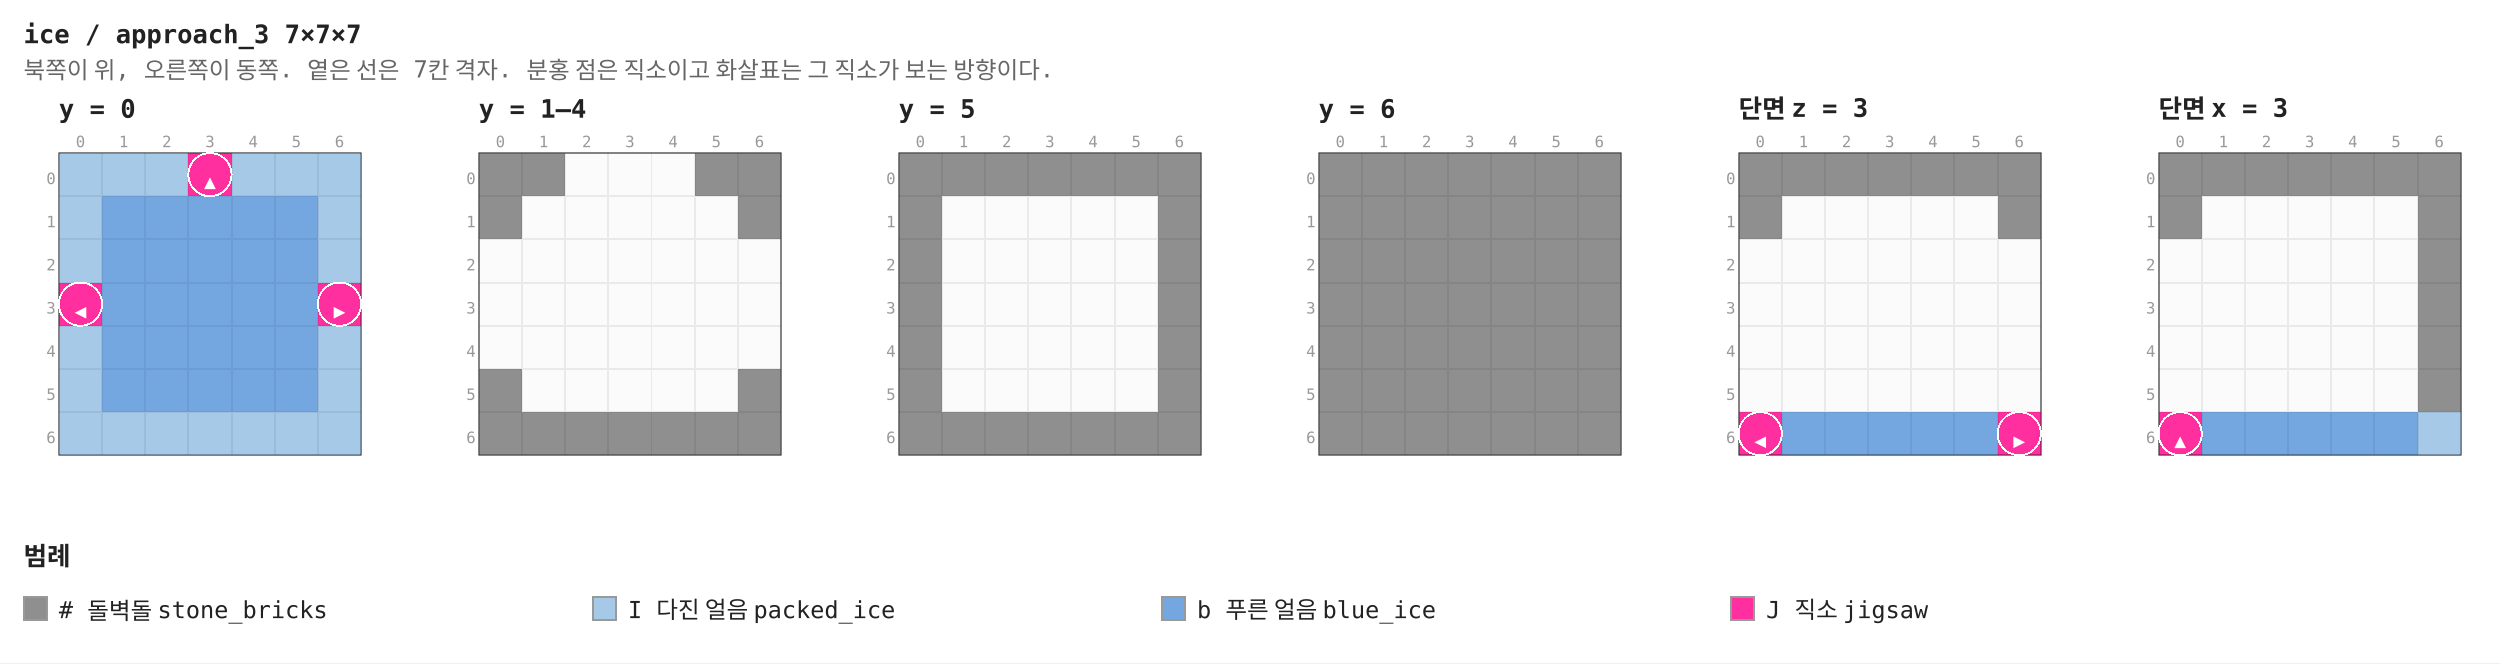
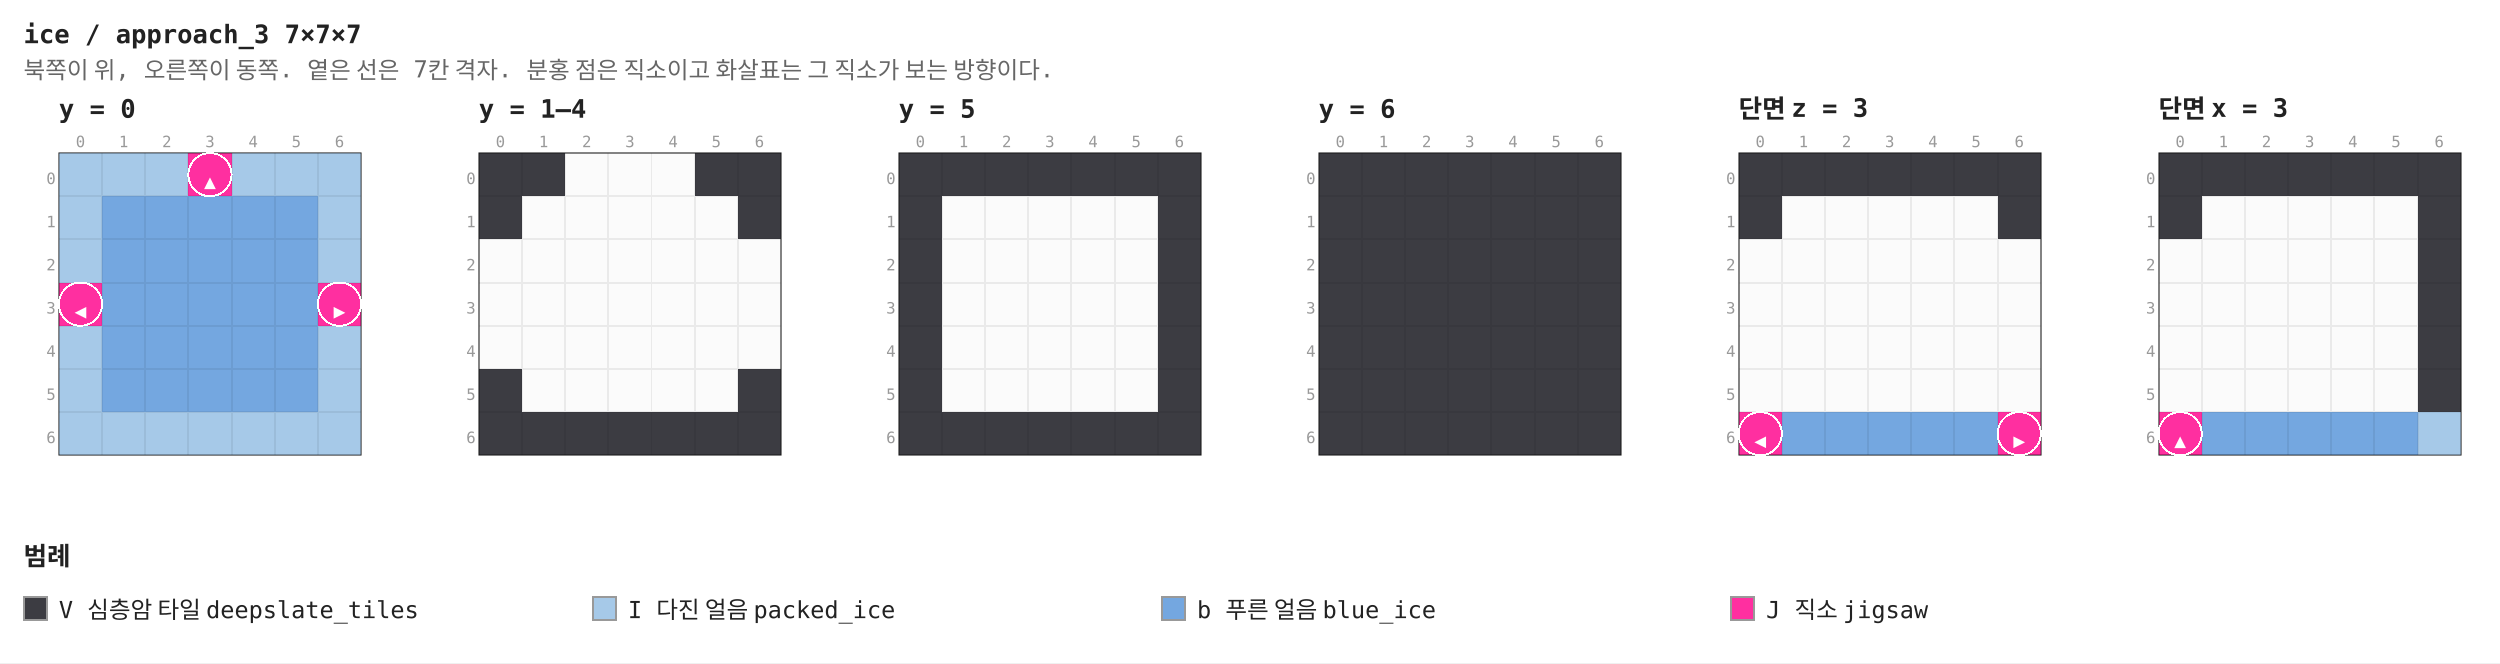
<svg xmlns="http://www.w3.org/2000/svg" width="1274" height="338" viewBox="0 0 1274 338" shape-rendering="crispEdges" font-family="Consolas,'Malgun Gothic','Noto Sans KR',monospace">
  <style>text{fill:#222;shape-rendering:auto}.cap{font-size:13px;font-weight:bold}.leg{font-size:12px}.sub{font-size:12px;fill:#666}.tick{font-size:8px;fill:#999;text-anchor:middle}.arrow{font-size:10px;fill:#fff;text-anchor:middle}.fine{stroke:#000;stroke-opacity:.07;stroke-width:1;fill:none}.grid{stroke:#000;stroke-opacity:.30;stroke-width:1}</style>
  <rect width="100%" height="100%" fill="#fff" />
  <text x="12" y="22" class="cap" font-size="16">ice / approach_3   7×7×7</text>
  <text x="12" y="40" class="sub">북쪽이 위, 오른쪽이 동쪽. 옅은 선은 7칸 격자. 분홍 점은 직소이고 화살표는 그 직소가 보는 방향이다.</text>
  <text x="30" y="60" class="cap">y = 0</text>
  <rect x="30" y="78" width="154" height="154" fill="#fbfbfb" stroke="#bbb" />
  <path transform="translate(30,78) scale(22)" fill="#a6c9e8" d="M0 0h3v1h-3zM4 0h3v1h-3zM0 1h1v1h-1zM6 1h1v1h-1zM0 2h1v1h-1zM6 2h1v1h-1zM0 4h1v1h-1zM6 4h1v1h-1zM0 5h1v1h-1zM6 5h1v1h-1zM0 6h7v1h-7z" />
  <path transform="translate(30,78) scale(22)" fill="#ff2fa0" d="M3 0h1v1h-1zM0 3h1v1h-1zM6 3h1v1h-1z" />
  <path transform="translate(30,78) scale(22)" fill="#74a7e0" d="M1 1h5v1h-5zM1 2h5v1h-5zM1 3h5v1h-5zM1 4h5v1h-5zM1 5h5v1h-5z" />
  <path class="fine" d="M52 78v154M74 78v154M96 78v154M118 78v154M140 78v154M162 78v154M30 100h154M30 122h154M30 144h154M30 166h154M30 188h154M30 210h154" />
  <line x1="30" y1="78" x2="30" y2="232" class="grid" />
  <line x1="184" y1="78" x2="184" y2="232" class="grid" />
  <line x1="30" y1="78" x2="184" y2="78" class="grid" />
  <line x1="30" y1="232" x2="184" y2="232" class="grid" />
  <text x="41.0" y="75" class="tick">0</text>
  <text x="63.0" y="75" class="tick">1</text>
  <text x="85.0" y="75" class="tick">2</text>
  <text x="107.0" y="75" class="tick">3</text>
  <text x="129.0" y="75" class="tick">4</text>
  <text x="151.0" y="75" class="tick">5</text>
  <text x="173.0" y="75" class="tick">6</text>
  <text x="26" y="93.8" class="tick" text-anchor="end">0</text>
  <text x="26" y="115.8" class="tick" text-anchor="end">1</text>
  <text x="26" y="137.8" class="tick" text-anchor="end">2</text>
  <text x="26" y="159.8" class="tick" text-anchor="end">3</text>
  <text x="26" y="181.8" class="tick" text-anchor="end">4</text>
  <text x="26" y="203.8" class="tick" text-anchor="end">5</text>
  <text x="26" y="225.8" class="tick" text-anchor="end">6</text>
  <circle cx="41.0" cy="155.0" r="11.0" fill="#ff2fa0" stroke="#fff" />
  <text x="41.0" y="162.0" class="arrow" font-size="19.8">◀</text>
  <circle cx="107.0" cy="89.0" r="11.0" fill="#ff2fa0" stroke="#fff" />
  <text x="107.0" y="96.0" class="arrow" font-size="19.8">▲</text>
  <circle cx="173.0" cy="155.0" r="11.0" fill="#ff2fa0" stroke="#fff" />
  <text x="173.0" y="162.0" class="arrow" font-size="19.8">▶</text>
  <text x="244" y="60" class="cap">y = 1–4</text>
  <rect x="244" y="78" width="154" height="154" fill="#fbfbfb" stroke="#bbb" />
-   <path transform="translate(244,78) scale(22)" fill="#8f8f8f" d="M0 0h2v1h-2zM5 0h2v1h-2zM0 1h1v1h-1zM6 1h1v1h-1zM0 5h1v1h-1zM6 5h1v1h-1zM0 6h7v1h-7z" />
+   <path transform="translate(244,78) scale(22)" fill="#3c3c42" d="M0 0h2v1h-2zM5 0h2v1h-2zM0 1h1v1h-1zM6 1h1v1h-1zM0 5h1v1h-1zM6 5h1v1h-1zM0 6h7v1h-7z" />
  <path class="fine" d="M266 78v154M288 78v154M310 78v154M332 78v154M354 78v154M376 78v154M244 100h154M244 122h154M244 144h154M244 166h154M244 188h154M244 210h154" />
  <line x1="244" y1="78" x2="244" y2="232" class="grid" />
  <line x1="398" y1="78" x2="398" y2="232" class="grid" />
  <line x1="244" y1="78" x2="398" y2="78" class="grid" />
  <line x1="244" y1="232" x2="398" y2="232" class="grid" />
  <text x="255.0" y="75" class="tick">0</text>
  <text x="277.0" y="75" class="tick">1</text>
  <text x="299.0" y="75" class="tick">2</text>
  <text x="321.0" y="75" class="tick">3</text>
  <text x="343.0" y="75" class="tick">4</text>
  <text x="365.0" y="75" class="tick">5</text>
  <text x="387.0" y="75" class="tick">6</text>
  <text x="240" y="93.8" class="tick" text-anchor="end">0</text>
  <text x="240" y="115.8" class="tick" text-anchor="end">1</text>
  <text x="240" y="137.8" class="tick" text-anchor="end">2</text>
  <text x="240" y="159.8" class="tick" text-anchor="end">3</text>
  <text x="240" y="181.8" class="tick" text-anchor="end">4</text>
  <text x="240" y="203.8" class="tick" text-anchor="end">5</text>
  <text x="240" y="225.8" class="tick" text-anchor="end">6</text>
  <text x="458" y="60" class="cap">y = 5</text>
  <rect x="458" y="78" width="154" height="154" fill="#fbfbfb" stroke="#bbb" />
-   <path transform="translate(458,78) scale(22)" fill="#8f8f8f" d="M0 0h7v1h-7zM0 1h1v1h-1zM6 1h1v1h-1zM0 2h1v1h-1zM6 2h1v1h-1zM0 3h1v1h-1zM6 3h1v1h-1zM0 4h1v1h-1zM6 4h1v1h-1zM0 5h1v1h-1zM6 5h1v1h-1zM0 6h7v1h-7z" />
+   <path transform="translate(458,78) scale(22)" fill="#3c3c42" d="M0 0h7v1h-7zM0 1h1v1h-1zM6 1h1v1h-1zM0 2h1v1h-1zM6 2h1v1h-1zM0 3h1v1h-1zM6 3h1v1h-1zM0 4h1v1h-1zM6 4h1v1h-1zM0 5h1v1h-1zM6 5h1v1h-1zM0 6h7v1h-7z" />
  <path class="fine" d="M480 78v154M502 78v154M524 78v154M546 78v154M568 78v154M590 78v154M458 100h154M458 122h154M458 144h154M458 166h154M458 188h154M458 210h154" />
  <line x1="458" y1="78" x2="458" y2="232" class="grid" />
  <line x1="612" y1="78" x2="612" y2="232" class="grid" />
  <line x1="458" y1="78" x2="612" y2="78" class="grid" />
  <line x1="458" y1="232" x2="612" y2="232" class="grid" />
  <text x="469.0" y="75" class="tick">0</text>
  <text x="491.0" y="75" class="tick">1</text>
  <text x="513.0" y="75" class="tick">2</text>
  <text x="535.0" y="75" class="tick">3</text>
  <text x="557.0" y="75" class="tick">4</text>
  <text x="579.0" y="75" class="tick">5</text>
  <text x="601.0" y="75" class="tick">6</text>
  <text x="454" y="93.8" class="tick" text-anchor="end">0</text>
  <text x="454" y="115.8" class="tick" text-anchor="end">1</text>
  <text x="454" y="137.8" class="tick" text-anchor="end">2</text>
  <text x="454" y="159.8" class="tick" text-anchor="end">3</text>
  <text x="454" y="181.8" class="tick" text-anchor="end">4</text>
  <text x="454" y="203.8" class="tick" text-anchor="end">5</text>
  <text x="454" y="225.8" class="tick" text-anchor="end">6</text>
  <text x="672" y="60" class="cap">y = 6</text>
  <rect x="672" y="78" width="154" height="154" fill="#fbfbfb" stroke="#bbb" />
-   <path transform="translate(672,78) scale(22)" fill="#8f8f8f" d="M0 0h7v1h-7zM0 1h7v1h-7zM0 2h7v1h-7zM0 3h7v1h-7zM0 4h7v1h-7zM0 5h7v1h-7zM0 6h7v1h-7z" />
+   <path transform="translate(672,78) scale(22)" fill="#3c3c42" d="M0 0h7v1h-7zM0 1h7v1h-7zM0 2h7v1h-7zM0 3h7v1h-7zM0 4h7v1h-7zM0 5h7v1h-7zM0 6h7v1h-7z" />
  <path class="fine" d="M694 78v154M716 78v154M738 78v154M760 78v154M782 78v154M804 78v154M672 100h154M672 122h154M672 144h154M672 166h154M672 188h154M672 210h154" />
  <line x1="672" y1="78" x2="672" y2="232" class="grid" />
  <line x1="826" y1="78" x2="826" y2="232" class="grid" />
  <line x1="672" y1="78" x2="826" y2="78" class="grid" />
  <line x1="672" y1="232" x2="826" y2="232" class="grid" />
  <text x="683.0" y="75" class="tick">0</text>
  <text x="705.0" y="75" class="tick">1</text>
  <text x="727.0" y="75" class="tick">2</text>
  <text x="749.0" y="75" class="tick">3</text>
  <text x="771.0" y="75" class="tick">4</text>
  <text x="793.0" y="75" class="tick">5</text>
  <text x="815.0" y="75" class="tick">6</text>
  <text x="668" y="93.8" class="tick" text-anchor="end">0</text>
  <text x="668" y="115.8" class="tick" text-anchor="end">1</text>
  <text x="668" y="137.8" class="tick" text-anchor="end">2</text>
  <text x="668" y="159.8" class="tick" text-anchor="end">3</text>
  <text x="668" y="181.8" class="tick" text-anchor="end">4</text>
  <text x="668" y="203.8" class="tick" text-anchor="end">5</text>
  <text x="668" y="225.8" class="tick" text-anchor="end">6</text>
  <text x="886" y="60" class="cap">단면 z = 3</text>
  <rect x="886" y="78" width="154" height="154" fill="#fbfbfb" stroke="#bbb" />
-   <path transform="translate(886,78) scale(22)" fill="#8f8f8f" d="M0 0h7v1h-7zM0 1h1v1h-1zM6 1h1v1h-1z" />
+   <path transform="translate(886,78) scale(22)" fill="#3c3c42" d="M0 0h7v1h-7zM0 1h1v1h-1zM6 1h1v1h-1z" />
  <path transform="translate(886,78) scale(22)" fill="#ff2fa0" d="M0 6h1v1h-1zM6 6h1v1h-1z" />
  <path transform="translate(886,78) scale(22)" fill="#74a7e0" d="M1 6h5v1h-5z" />
  <path class="fine" d="M908 78v154M930 78v154M952 78v154M974 78v154M996 78v154M1018 78v154M886 100h154M886 122h154M886 144h154M886 166h154M886 188h154M886 210h154" />
  <line x1="886" y1="78" x2="886" y2="232" class="grid" />
  <line x1="1040" y1="78" x2="1040" y2="232" class="grid" />
  <line x1="886" y1="78" x2="1040" y2="78" class="grid" />
  <line x1="886" y1="232" x2="1040" y2="232" class="grid" />
  <text x="897.0" y="75" class="tick">0</text>
  <text x="919.0" y="75" class="tick">1</text>
  <text x="941.0" y="75" class="tick">2</text>
  <text x="963.0" y="75" class="tick">3</text>
  <text x="985.0" y="75" class="tick">4</text>
  <text x="1007.0" y="75" class="tick">5</text>
  <text x="1029.0" y="75" class="tick">6</text>
  <text x="882" y="93.8" class="tick" text-anchor="end">0</text>
  <text x="882" y="115.8" class="tick" text-anchor="end">1</text>
  <text x="882" y="137.8" class="tick" text-anchor="end">2</text>
  <text x="882" y="159.8" class="tick" text-anchor="end">3</text>
  <text x="882" y="181.8" class="tick" text-anchor="end">4</text>
  <text x="882" y="203.8" class="tick" text-anchor="end">5</text>
  <text x="882" y="225.8" class="tick" text-anchor="end">6</text>
  <circle cx="897.0" cy="221.0" r="11.0" fill="#ff2fa0" stroke="#fff" />
  <text x="897.0" y="228.0" class="arrow" font-size="19.8">◀</text>
  <circle cx="1029.0" cy="221.0" r="11.0" fill="#ff2fa0" stroke="#fff" />
  <text x="1029.0" y="228.0" class="arrow" font-size="19.8">▶</text>
  <text x="1100" y="60" class="cap">단면 x = 3</text>
  <rect x="1100" y="78" width="154" height="154" fill="#fbfbfb" stroke="#bbb" />
-   <path transform="translate(1100,78) scale(22)" fill="#8f8f8f" d="M0 0h7v1h-7zM0 1h1v1h-1zM6 1h1v1h-1zM6 2h1v1h-1zM6 3h1v1h-1zM6 4h1v1h-1zM6 5h1v1h-1z" />
+   <path transform="translate(1100,78) scale(22)" fill="#3c3c42" d="M0 0h7v1h-7zM0 1h1v1h-1zM6 1h1v1h-1zM6 2h1v1h-1zM6 3h1v1h-1zM6 4h1v1h-1zM6 5h1v1h-1z" />
  <path transform="translate(1100,78) scale(22)" fill="#ff2fa0" d="M0 6h1v1h-1z" />
  <path transform="translate(1100,78) scale(22)" fill="#74a7e0" d="M1 6h5v1h-5z" />
  <path transform="translate(1100,78) scale(22)" fill="#a6c9e8" d="M6 6h1v1h-1z" />
  <path class="fine" d="M1122 78v154M1144 78v154M1166 78v154M1188 78v154M1210 78v154M1232 78v154M1100 100h154M1100 122h154M1100 144h154M1100 166h154M1100 188h154M1100 210h154" />
  <line x1="1100" y1="78" x2="1100" y2="232" class="grid" />
  <line x1="1254" y1="78" x2="1254" y2="232" class="grid" />
  <line x1="1100" y1="78" x2="1254" y2="78" class="grid" />
  <line x1="1100" y1="232" x2="1254" y2="232" class="grid" />
  <text x="1111.0" y="75" class="tick">0</text>
  <text x="1133.0" y="75" class="tick">1</text>
  <text x="1155.0" y="75" class="tick">2</text>
  <text x="1177.0" y="75" class="tick">3</text>
  <text x="1199.0" y="75" class="tick">4</text>
  <text x="1221.0" y="75" class="tick">5</text>
  <text x="1243.0" y="75" class="tick">6</text>
  <text x="1096" y="93.8" class="tick" text-anchor="end">0</text>
  <text x="1096" y="115.8" class="tick" text-anchor="end">1</text>
  <text x="1096" y="137.8" class="tick" text-anchor="end">2</text>
  <text x="1096" y="159.8" class="tick" text-anchor="end">3</text>
  <text x="1096" y="181.8" class="tick" text-anchor="end">4</text>
  <text x="1096" y="203.8" class="tick" text-anchor="end">5</text>
  <text x="1096" y="225.8" class="tick" text-anchor="end">6</text>
  <circle cx="1111.0" cy="221.0" r="11.0" fill="#ff2fa0" stroke="#fff" />
  <text x="1111.0" y="228.0" class="arrow" font-size="19.8">▲</text>
  <text x="12" y="288" class="cap">범례</text>
-   <rect x="12" y="304" width="12" height="12" fill="#8f8f8f" stroke="#999" />
-   <text x="30" y="315" class="leg">#  돌벽돌  stone_bricks</text>
+   <rect x="12" y="304" width="12" height="12" fill="#3c3c42" stroke="#999" />
+   <text x="30" y="315" class="leg">V  심층암 타일  deepslate_tiles</text>
  <rect x="302" y="304" width="12" height="12" fill="#a6c9e8" stroke="#999" />
  <text x="320" y="315" class="leg">I  다진 얼음  packed_ice</text>
  <rect x="592" y="304" width="12" height="12" fill="#74a7e0" stroke="#999" />
  <text x="610" y="315" class="leg">b  푸른 얼음  blue_ice</text>
  <rect x="882" y="304" width="12" height="12" fill="#ff2fa0" stroke="#999" />
  <text x="900" y="315" class="leg">J  직소  jigsaw</text>
</svg>
